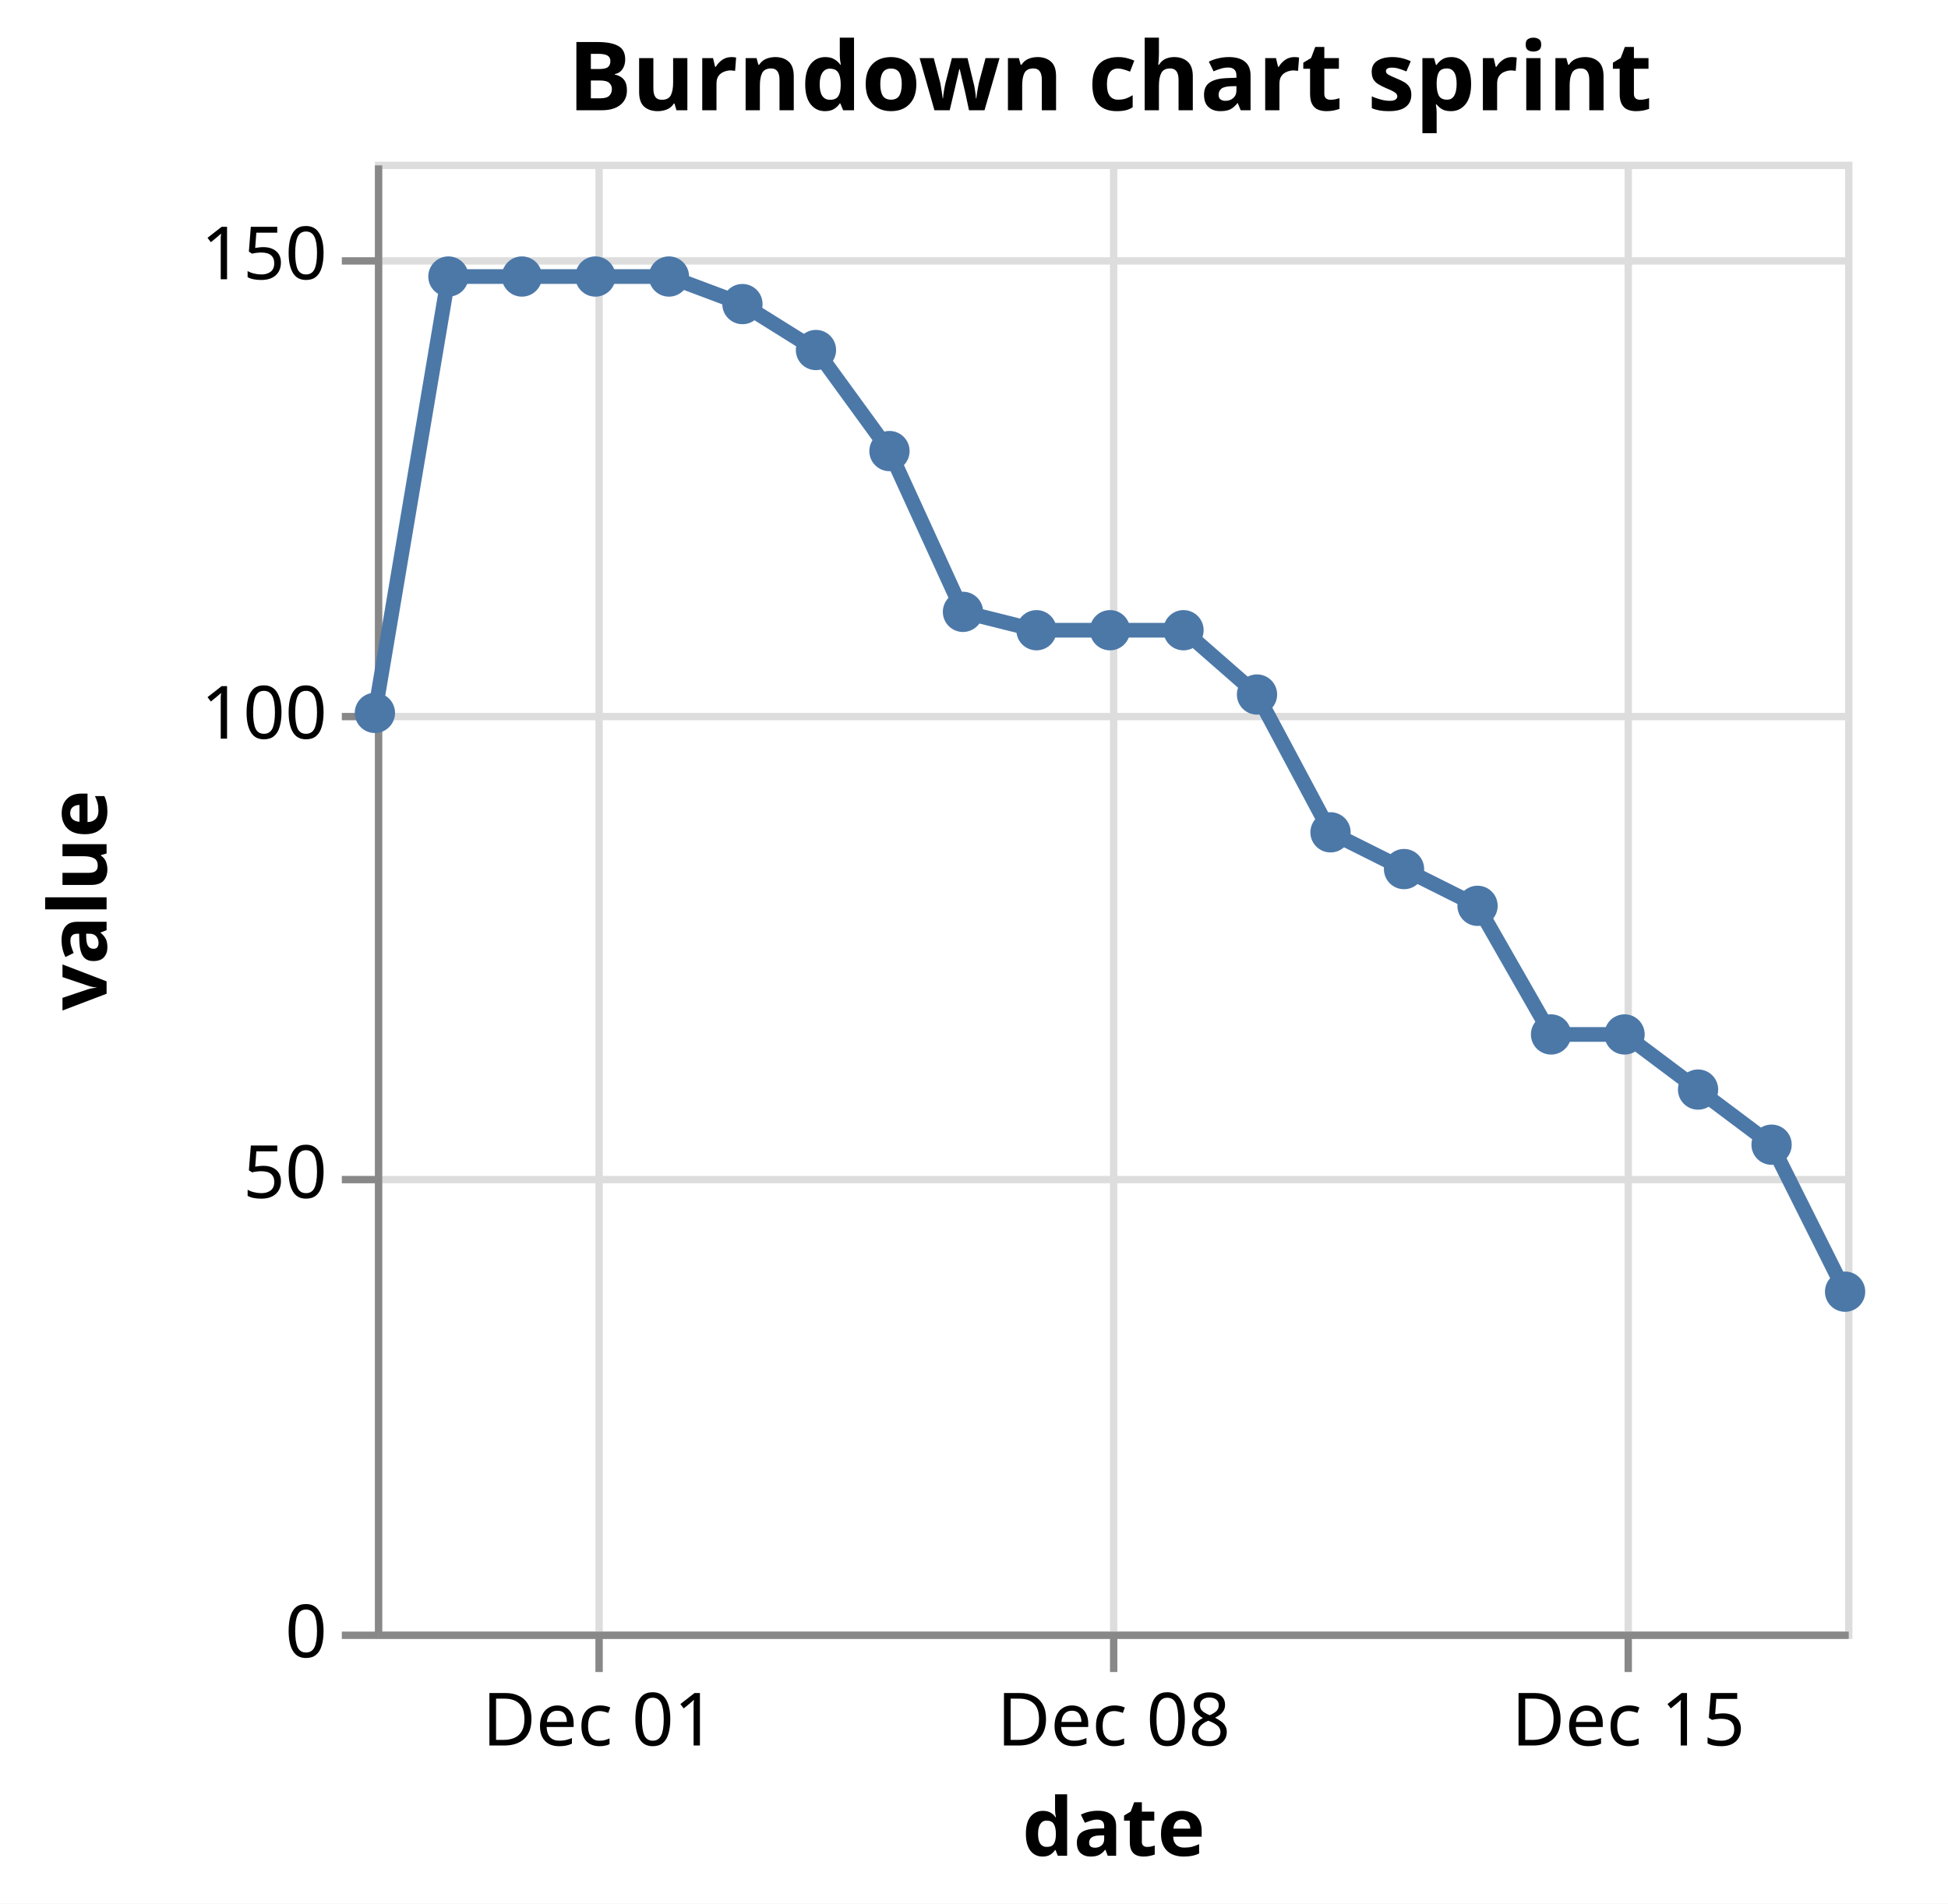
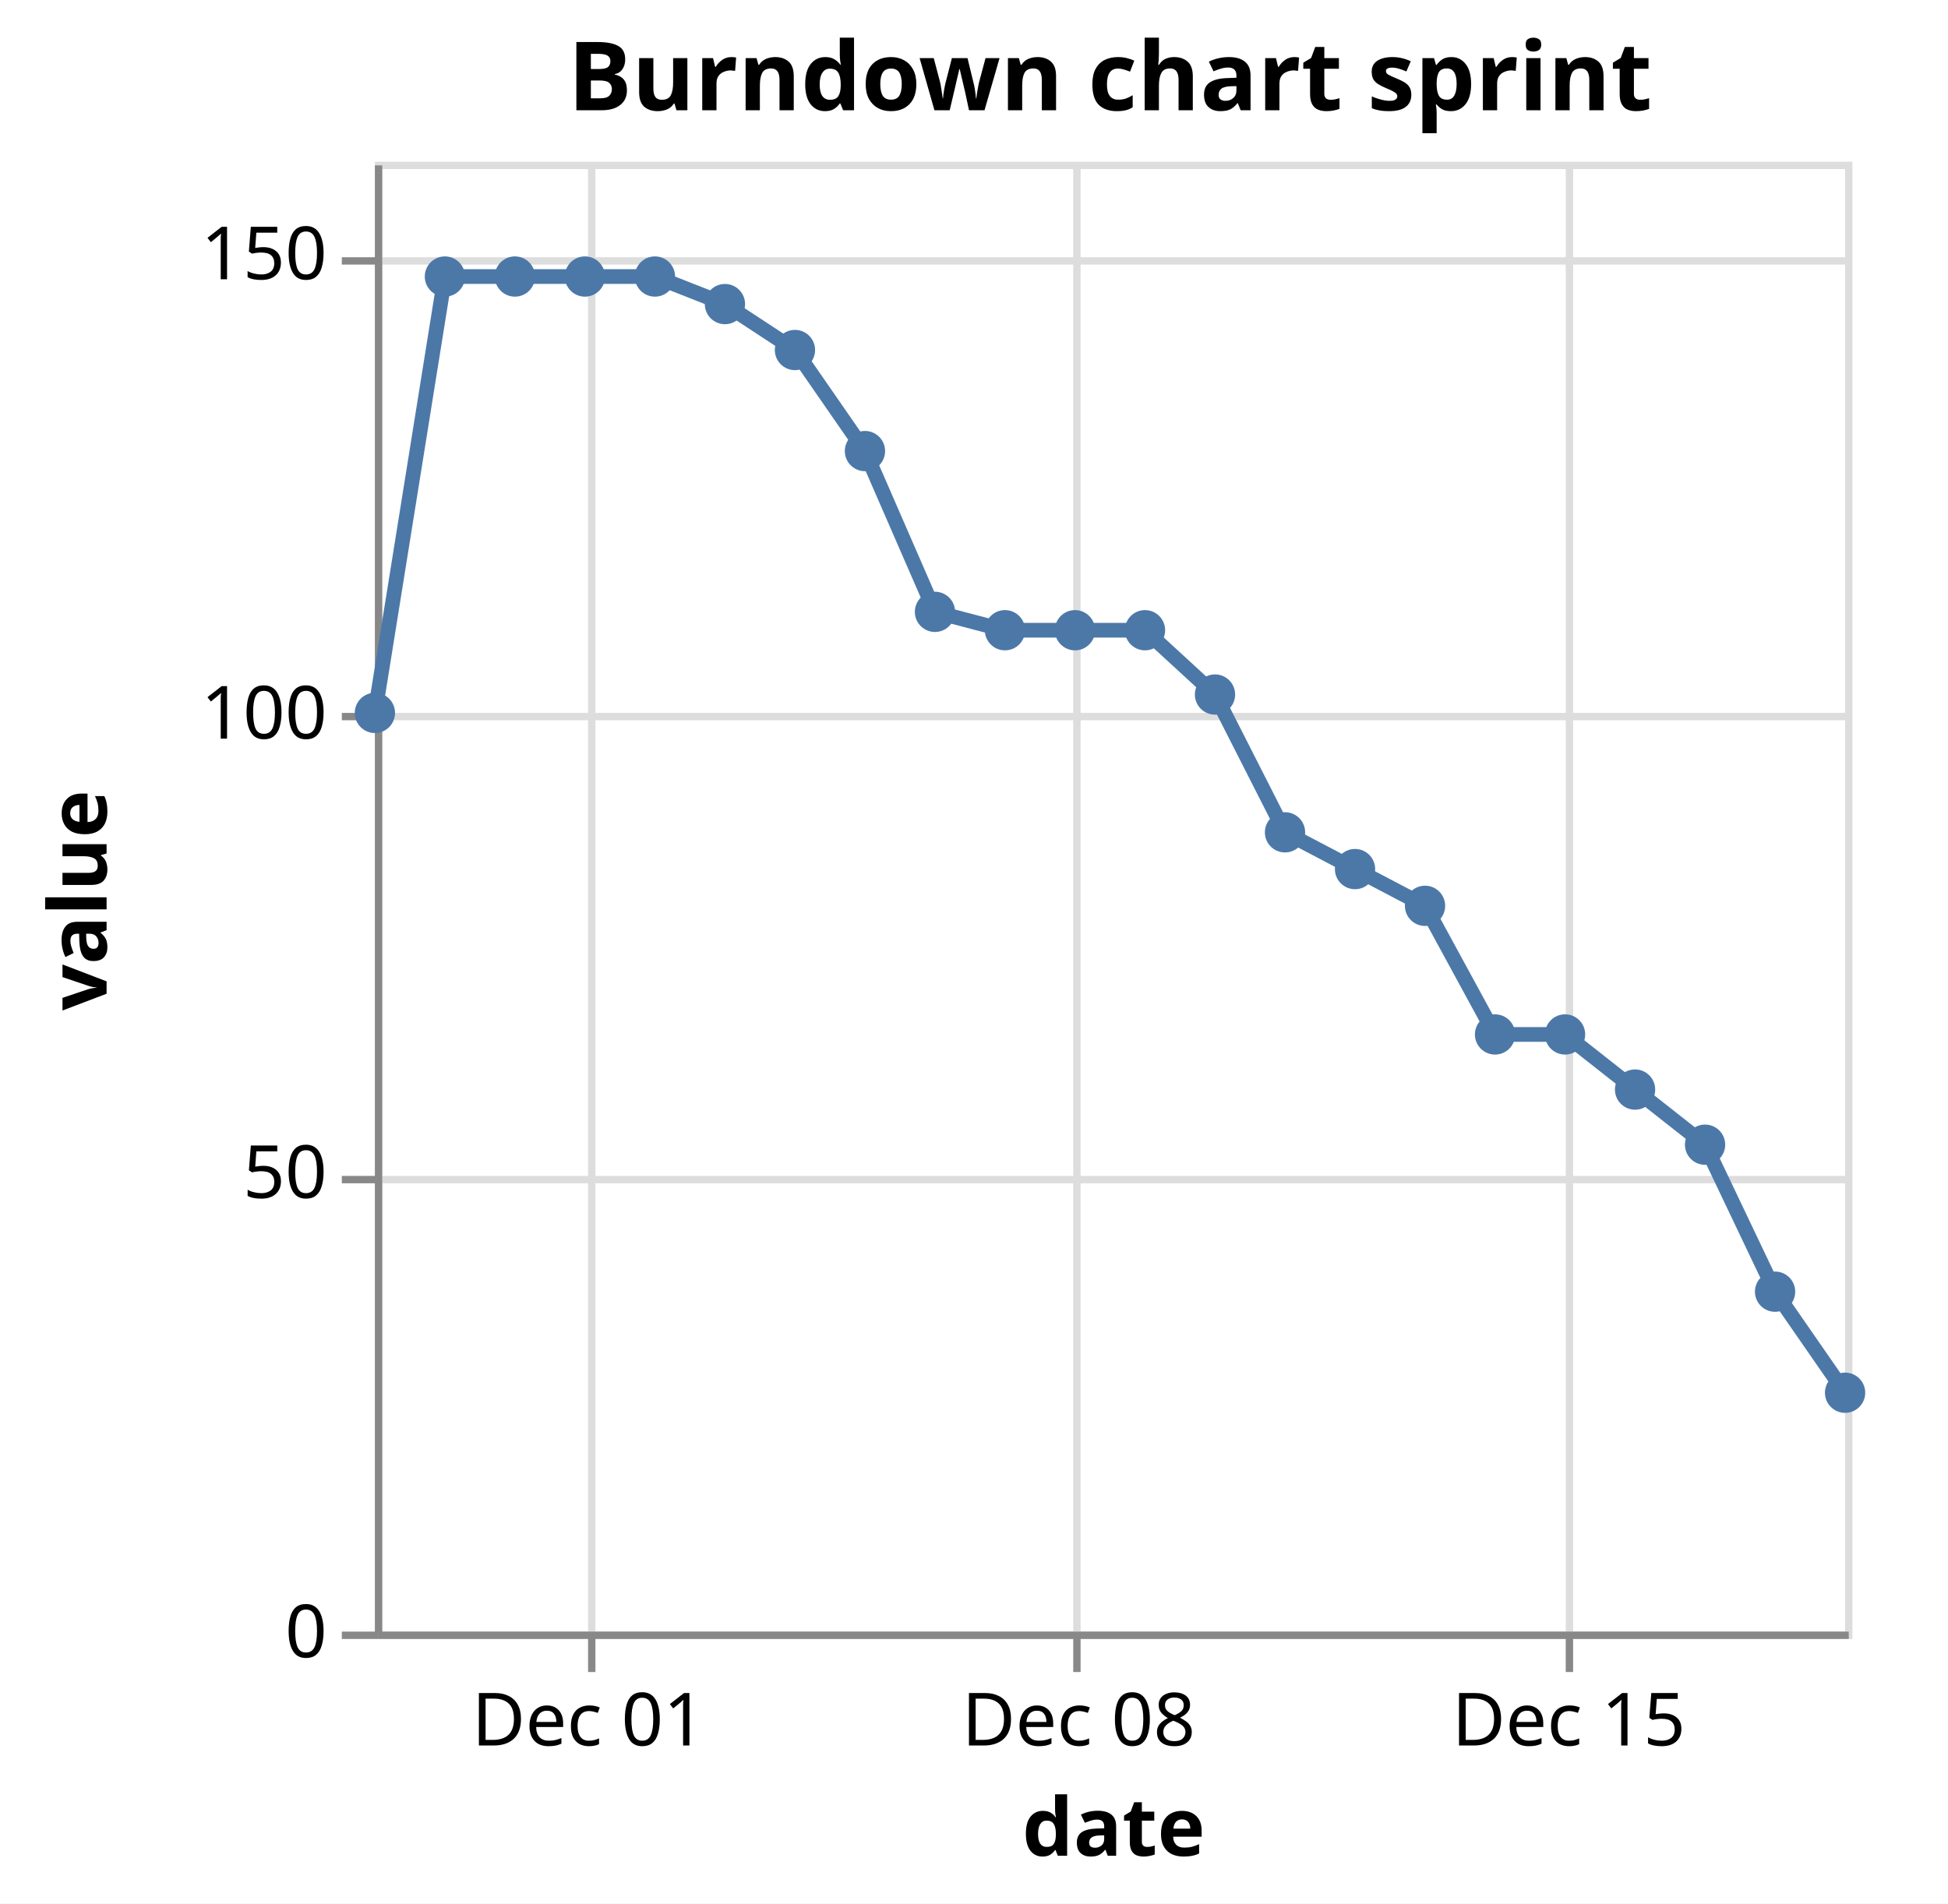
<svg xmlns="http://www.w3.org/2000/svg" version="1.1" class="marks" width="265" height="259" viewBox="0 0 265 259">
  <rect width="265" height="259" fill="white" />
  <g fill="none" stroke-miterlimit="10" transform="translate(51,22)">
    <g class="mark-group role-frame root" role="graphics-object" aria-roledescription="group mark container">
      <g transform="translate(0,0)">
        <path class="background" aria-hidden="true" d="M0.5,0.5h200v200h-200Z" stroke="#ddd" />
        <g>
          <g class="mark-group role-axis" aria-hidden="true">
            <g transform="translate(0.5,200.5)">
              <path class="background" aria-hidden="true" d="M0,0h0v0h0Z" pointer-events="none" />
              <g>
                <g class="mark-rule role-axis-grid" pointer-events="none">
-                   <line transform="translate(30,-200)" x2="0" y2="200" stroke="#ddd" stroke-width="1" opacity="1" />
-                   <line transform="translate(100,-200)" x2="0" y2="200" stroke="#ddd" stroke-width="1" opacity="1" />
-                   <line transform="translate(170,-200)" x2="0" y2="200" stroke="#ddd" stroke-width="1" opacity="1" />
+                   <line transform="translate(29,-200)" x2="0" y2="200" stroke="#ddd" stroke-width="1" opacity="1" />
+                   <line transform="translate(95,-200)" x2="0" y2="200" stroke="#ddd" stroke-width="1" opacity="1" />
+                   <line transform="translate(162,-200)" x2="0" y2="200" stroke="#ddd" stroke-width="1" opacity="1" />
                </g>
              </g>
              <path class="foreground" aria-hidden="true" d="" pointer-events="none" display="none" />
            </g>
          </g>
          <g class="mark-group role-axis" aria-hidden="true">
            <g transform="translate(0.5,0.5)">
              <path class="background" aria-hidden="true" d="M0,0h0v0h0Z" pointer-events="none" />
              <g>
                <g class="mark-rule role-axis-grid" pointer-events="none">
                  <line transform="translate(0,200)" x2="200" y2="0" stroke="#ddd" stroke-width="1" opacity="1" />
                  <line transform="translate(0,138)" x2="200" y2="0" stroke="#ddd" stroke-width="1" opacity="1" />
                  <line transform="translate(0,75)" x2="200" y2="0" stroke="#ddd" stroke-width="1" opacity="1" />
                  <line transform="translate(0,13)" x2="200" y2="0" stroke="#ddd" stroke-width="1" opacity="1" />
                </g>
              </g>
              <path class="foreground" aria-hidden="true" d="" pointer-events="none" display="none" />
            </g>
          </g>
-           <g class="mark-group role-axis" role="graphics-symbol" aria-roledescription="axis" aria-label="X-axis titled 'date' for a time scale with values from November 28 to December 18">
+           <g class="mark-group role-axis" role="graphics-symbol" aria-roledescription="axis" aria-label="X-axis titled 'date' for a time scale with values from November 28 to December 19">
            <g transform="translate(0.5,200.5)">
              <path class="background" aria-hidden="true" d="M0,0h0v0h0Z" pointer-events="none" />
              <g>
                <g class="mark-rule role-axis-tick" pointer-events="none">
-                   <line transform="translate(30,0)" x2="0" y2="5" stroke="#888" stroke-width="1" opacity="1" />
-                   <line transform="translate(100,0)" x2="0" y2="5" stroke="#888" stroke-width="1" opacity="1" />
-                   <line transform="translate(170,0)" x2="0" y2="5" stroke="#888" stroke-width="1" opacity="1" />
+                   <line transform="translate(29,0)" x2="0" y2="5" stroke="#888" stroke-width="1" opacity="1" />
+                   <line transform="translate(95,0)" x2="0" y2="5" stroke="#888" stroke-width="1" opacity="1" />
+                   <line transform="translate(162,0)" x2="0" y2="5" stroke="#888" stroke-width="1" opacity="1" />
                </g>
                <g class="mark-text role-axis-label" pointer-events="none">
-                   <text text-anchor="middle" transform="translate(30,15)" font-family="sans-serif" font-size="10px" fill="#000" opacity="1">Dec 01</text>
-                   <text text-anchor="middle" transform="translate(100,15)" font-family="sans-serif" font-size="10px" fill="#000" opacity="1">Dec 08</text>
-                   <text text-anchor="middle" transform="translate(170,15)" font-family="sans-serif" font-size="10px" fill="#000" opacity="1">Dec 15</text>
+                   <text text-anchor="middle" transform="translate(28.57143,15)" font-family="sans-serif" font-size="10px" fill="#000" opacity="1">Dec 01</text>
+                   <text text-anchor="middle" transform="translate(95.2381,15)" font-family="sans-serif" font-size="10px" fill="#000" opacity="1">Dec 08</text>
+                   <text text-anchor="middle" transform="translate(161.9048,15)" font-family="sans-serif" font-size="10px" fill="#000" opacity="1">Dec 15</text>
                </g>
                <g class="mark-rule role-axis-domain" pointer-events="none">
                  <line transform="translate(0,0)" x2="200" y2="0" stroke="#888" stroke-width="1" opacity="1" />
                </g>
                <g class="mark-text role-axis-title" pointer-events="none">
                  <text text-anchor="middle" transform="translate(100,30)" font-family="sans-serif" font-size="11px" font-weight="bold" fill="#000" opacity="1">date</text>
                </g>
              </g>
              <path class="foreground" aria-hidden="true" d="" pointer-events="none" display="none" />
            </g>
          </g>
          <g class="mark-group role-axis" role="graphics-symbol" aria-roledescription="axis" aria-label="Y-axis titled 'value' for a linear scale with values from 0 to 160">
            <g transform="translate(0.5,0.5)">
              <path class="background" aria-hidden="true" d="M0,0h0v0h0Z" pointer-events="none" />
              <g>
                <g class="mark-rule role-axis-tick" pointer-events="none">
                  <line transform="translate(0,200)" x2="-5" y2="0" stroke="#888" stroke-width="1" opacity="1" />
                  <line transform="translate(0,138)" x2="-5" y2="0" stroke="#888" stroke-width="1" opacity="1" />
                  <line transform="translate(0,75)" x2="-5" y2="0" stroke="#888" stroke-width="1" opacity="1" />
                  <line transform="translate(0,13)" x2="-5" y2="0" stroke="#888" stroke-width="1" opacity="1" />
                </g>
                <g class="mark-text role-axis-label" pointer-events="none">
                  <text text-anchor="end" transform="translate(-7,203)" font-family="sans-serif" font-size="10px" fill="#000" opacity="1">0</text>
                  <text text-anchor="end" transform="translate(-7,140.5)" font-family="sans-serif" font-size="10px" fill="#000" opacity="1">50</text>
                  <text text-anchor="end" transform="translate(-7,78)" font-family="sans-serif" font-size="10px" fill="#000" opacity="1">100</text>
                  <text text-anchor="end" transform="translate(-7,15.5)" font-family="sans-serif" font-size="10px" fill="#000" opacity="1">150</text>
                </g>
                <g class="mark-rule role-axis-domain" pointer-events="none">
                  <line transform="translate(0,200)" x2="0" y2="-200" stroke="#888" stroke-width="1" opacity="1" />
                </g>
                <g class="mark-text role-axis-title" pointer-events="none">
                  <text text-anchor="middle" transform="translate(-35,100) rotate(-90) translate(0,-2)" font-family="sans-serif" font-size="11px" font-weight="bold" fill="#000" opacity="1">value</text>
                </g>
              </g>
              <path class="foreground" aria-hidden="true" d="" pointer-events="none" display="none" />
            </g>
          </g>
          <g class="mark-line role-mark layer_0_layer_0_marks" role="graphics-object" aria-roledescription="line mark container">
-             <path aria-label="date: Nov 28; value: 100" role="graphics-symbol" aria-roledescription="line mark" d="M0,75L10,15.625L20,15.625L30,15.625L40,15.625L50,19.375L60,25.625L70,39.375L80,61.25L90,63.75L100,63.75L110,63.75L120,72.5L130,91.25L140,96.25L150,101.25L160,118.75L170,118.75L180,126.25L190,133.75L200,153.75" stroke="#4c78a8" stroke-width="2" />
+             <path aria-label="date: Nov 28; value: 100" role="graphics-symbol" aria-roledescription="line mark" d="M0,75L9.524,15.625L19.048,15.625L28.571,15.625L38.095,15.625L47.619,19.375L57.143,25.625L66.667,39.375L76.19,61.25L85.714,63.75L95.238,63.75L104.762,63.75L114.286,72.5L123.81,91.25L133.333,96.25L142.857,101.25L152.381,118.75L161.905,118.75L171.429,126.25L180.952,133.75L190.476,153.75L200,167.5" stroke="#4c78a8" stroke-width="2" />
          </g>
          <g class="mark-symbol role-mark layer_0_layer_1_marks" role="graphics-object" aria-roledescription="symbol mark container">
            <path aria-label="date: Nov 28; value: 100" role="graphics-symbol" aria-roledescription="point" transform="translate(0,75)" d="M2.739,0A2.739,2.739,0,1,1,-2.739,0A2.739,2.739,0,1,1,2.739,0" fill="#4c78a8" stroke-width="2" opacity="1" />
-             <path aria-label="date: Nov 29; value: 147.5" role="graphics-symbol" aria-roledescription="point" transform="translate(10,15.625)" d="M2.739,0A2.739,2.739,0,1,1,-2.739,0A2.739,2.739,0,1,1,2.739,0" fill="#4c78a8" stroke-width="2" opacity="1" />
-             <path aria-label="date: Nov 30; value: 147.5" role="graphics-symbol" aria-roledescription="point" transform="translate(20,15.625)" d="M2.739,0A2.739,2.739,0,1,1,-2.739,0A2.739,2.739,0,1,1,2.739,0" fill="#4c78a8" stroke-width="2" opacity="1" />
-             <path aria-label="date: Dec 01; value: 147.5" role="graphics-symbol" aria-roledescription="point" transform="translate(30,15.625)" d="M2.739,0A2.739,2.739,0,1,1,-2.739,0A2.739,2.739,0,1,1,2.739,0" fill="#4c78a8" stroke-width="2" opacity="1" />
-             <path aria-label="date: Dec 02; value: 147.5" role="graphics-symbol" aria-roledescription="point" transform="translate(40,15.625)" d="M2.739,0A2.739,2.739,0,1,1,-2.739,0A2.739,2.739,0,1,1,2.739,0" fill="#4c78a8" stroke-width="2" opacity="1" />
-             <path aria-label="date: Dec 03; value: 144.5" role="graphics-symbol" aria-roledescription="point" transform="translate(50,19.375)" d="M2.739,0A2.739,2.739,0,1,1,-2.739,0A2.739,2.739,0,1,1,2.739,0" fill="#4c78a8" stroke-width="2" opacity="1" />
-             <path aria-label="date: Dec 04; value: 139.5" role="graphics-symbol" aria-roledescription="point" transform="translate(60,25.625)" d="M2.739,0A2.739,2.739,0,1,1,-2.739,0A2.739,2.739,0,1,1,2.739,0" fill="#4c78a8" stroke-width="2" opacity="1" />
-             <path aria-label="date: Dec 05; value: 128.5" role="graphics-symbol" aria-roledescription="point" transform="translate(70,39.375)" d="M2.739,0A2.739,2.739,0,1,1,-2.739,0A2.739,2.739,0,1,1,2.739,0" fill="#4c78a8" stroke-width="2" opacity="1" />
-             <path aria-label="date: Dec 06; value: 111" role="graphics-symbol" aria-roledescription="point" transform="translate(80,61.25)" d="M2.739,0A2.739,2.739,0,1,1,-2.739,0A2.739,2.739,0,1,1,2.739,0" fill="#4c78a8" stroke-width="2" opacity="1" />
-             <path aria-label="date: Dec 07; value: 109" role="graphics-symbol" aria-roledescription="point" transform="translate(90,63.75)" d="M2.739,0A2.739,2.739,0,1,1,-2.739,0A2.739,2.739,0,1,1,2.739,0" fill="#4c78a8" stroke-width="2" opacity="1" />
-             <path aria-label="date: Dec 08; value: 109" role="graphics-symbol" aria-roledescription="point" transform="translate(100,63.75)" d="M2.739,0A2.739,2.739,0,1,1,-2.739,0A2.739,2.739,0,1,1,2.739,0" fill="#4c78a8" stroke-width="2" opacity="1" />
-             <path aria-label="date: Dec 09; value: 109" role="graphics-symbol" aria-roledescription="point" transform="translate(110,63.75)" d="M2.739,0A2.739,2.739,0,1,1,-2.739,0A2.739,2.739,0,1,1,2.739,0" fill="#4c78a8" stroke-width="2" opacity="1" />
-             <path aria-label="date: Dec 10; value: 102" role="graphics-symbol" aria-roledescription="point" transform="translate(120,72.5)" d="M2.739,0A2.739,2.739,0,1,1,-2.739,0A2.739,2.739,0,1,1,2.739,0" fill="#4c78a8" stroke-width="2" opacity="1" />
-             <path aria-label="date: Dec 11; value: 87" role="graphics-symbol" aria-roledescription="point" transform="translate(130,91.25)" d="M2.739,0A2.739,2.739,0,1,1,-2.739,0A2.739,2.739,0,1,1,2.739,0" fill="#4c78a8" stroke-width="2" opacity="1" />
-             <path aria-label="date: Dec 12; value: 83" role="graphics-symbol" aria-roledescription="point" transform="translate(140,96.25)" d="M2.739,0A2.739,2.739,0,1,1,-2.739,0A2.739,2.739,0,1,1,2.739,0" fill="#4c78a8" stroke-width="2" opacity="1" />
-             <path aria-label="date: Dec 13; value: 79" role="graphics-symbol" aria-roledescription="point" transform="translate(150,101.25)" d="M2.739,0A2.739,2.739,0,1,1,-2.739,0A2.739,2.739,0,1,1,2.739,0" fill="#4c78a8" stroke-width="2" opacity="1" />
-             <path aria-label="date: Dec 14; value: 65" role="graphics-symbol" aria-roledescription="point" transform="translate(160,118.75)" d="M2.739,0A2.739,2.739,0,1,1,-2.739,0A2.739,2.739,0,1,1,2.739,0" fill="#4c78a8" stroke-width="2" opacity="1" />
-             <path aria-label="date: Dec 15; value: 65" role="graphics-symbol" aria-roledescription="point" transform="translate(170,118.75)" d="M2.739,0A2.739,2.739,0,1,1,-2.739,0A2.739,2.739,0,1,1,2.739,0" fill="#4c78a8" stroke-width="2" opacity="1" />
-             <path aria-label="date: Dec 16; value: 59" role="graphics-symbol" aria-roledescription="point" transform="translate(180,126.25)" d="M2.739,0A2.739,2.739,0,1,1,-2.739,0A2.739,2.739,0,1,1,2.739,0" fill="#4c78a8" stroke-width="2" opacity="1" />
-             <path aria-label="date: Dec 17; value: 53" role="graphics-symbol" aria-roledescription="point" transform="translate(190,133.75)" d="M2.739,0A2.739,2.739,0,1,1,-2.739,0A2.739,2.739,0,1,1,2.739,0" fill="#4c78a8" stroke-width="2" opacity="1" />
-             <path aria-label="date: Dec 18; value: 37" role="graphics-symbol" aria-roledescription="point" transform="translate(200,153.75)" d="M2.739,0A2.739,2.739,0,1,1,-2.739,0A2.739,2.739,0,1,1,2.739,0" fill="#4c78a8" stroke-width="2" opacity="1" />
+             <path aria-label="date: Nov 29; value: 147.5" role="graphics-symbol" aria-roledescription="point" transform="translate(9.52381,15.625)" d="M2.739,0A2.739,2.739,0,1,1,-2.739,0A2.739,2.739,0,1,1,2.739,0" fill="#4c78a8" stroke-width="2" opacity="1" />
+             <path aria-label="date: Nov 30; value: 147.5" role="graphics-symbol" aria-roledescription="point" transform="translate(19.04762,15.625)" d="M2.739,0A2.739,2.739,0,1,1,-2.739,0A2.739,2.739,0,1,1,2.739,0" fill="#4c78a8" stroke-width="2" opacity="1" />
+             <path aria-label="date: Dec 01; value: 147.5" role="graphics-symbol" aria-roledescription="point" transform="translate(28.57143,15.625)" d="M2.739,0A2.739,2.739,0,1,1,-2.739,0A2.739,2.739,0,1,1,2.739,0" fill="#4c78a8" stroke-width="2" opacity="1" />
+             <path aria-label="date: Dec 02; value: 147.5" role="graphics-symbol" aria-roledescription="point" transform="translate(38.09524,15.625)" d="M2.739,0A2.739,2.739,0,1,1,-2.739,0A2.739,2.739,0,1,1,2.739,0" fill="#4c78a8" stroke-width="2" opacity="1" />
+             <path aria-label="date: Dec 03; value: 144.5" role="graphics-symbol" aria-roledescription="point" transform="translate(47.61905,19.375)" d="M2.739,0A2.739,2.739,0,1,1,-2.739,0A2.739,2.739,0,1,1,2.739,0" fill="#4c78a8" stroke-width="2" opacity="1" />
+             <path aria-label="date: Dec 04; value: 139.5" role="graphics-symbol" aria-roledescription="point" transform="translate(57.14286,25.625)" d="M2.739,0A2.739,2.739,0,1,1,-2.739,0A2.739,2.739,0,1,1,2.739,0" fill="#4c78a8" stroke-width="2" opacity="1" />
+             <path aria-label="date: Dec 05; value: 128.5" role="graphics-symbol" aria-roledescription="point" transform="translate(66.66667,39.375)" d="M2.739,0A2.739,2.739,0,1,1,-2.739,0A2.739,2.739,0,1,1,2.739,0" fill="#4c78a8" stroke-width="2" opacity="1" />
+             <path aria-label="date: Dec 06; value: 111" role="graphics-symbol" aria-roledescription="point" transform="translate(76.19048,61.25)" d="M2.739,0A2.739,2.739,0,1,1,-2.739,0A2.739,2.739,0,1,1,2.739,0" fill="#4c78a8" stroke-width="2" opacity="1" />
+             <path aria-label="date: Dec 07; value: 109" role="graphics-symbol" aria-roledescription="point" transform="translate(85.71429,63.75)" d="M2.739,0A2.739,2.739,0,1,1,-2.739,0A2.739,2.739,0,1,1,2.739,0" fill="#4c78a8" stroke-width="2" opacity="1" />
+             <path aria-label="date: Dec 08; value: 109" role="graphics-symbol" aria-roledescription="point" transform="translate(95.2381,63.75)" d="M2.739,0A2.739,2.739,0,1,1,-2.739,0A2.739,2.739,0,1,1,2.739,0" fill="#4c78a8" stroke-width="2" opacity="1" />
+             <path aria-label="date: Dec 09; value: 109" role="graphics-symbol" aria-roledescription="point" transform="translate(104.7619,63.75)" d="M2.739,0A2.739,2.739,0,1,1,-2.739,0A2.739,2.739,0,1,1,2.739,0" fill="#4c78a8" stroke-width="2" opacity="1" />
+             <path aria-label="date: Dec 10; value: 102" role="graphics-symbol" aria-roledescription="point" transform="translate(114.2857,72.5)" d="M2.739,0A2.739,2.739,0,1,1,-2.739,0A2.739,2.739,0,1,1,2.739,0" fill="#4c78a8" stroke-width="2" opacity="1" />
+             <path aria-label="date: Dec 11; value: 87" role="graphics-symbol" aria-roledescription="point" transform="translate(123.8095,91.25)" d="M2.739,0A2.739,2.739,0,1,1,-2.739,0A2.739,2.739,0,1,1,2.739,0" fill="#4c78a8" stroke-width="2" opacity="1" />
+             <path aria-label="date: Dec 12; value: 83" role="graphics-symbol" aria-roledescription="point" transform="translate(133.3333,96.25)" d="M2.739,0A2.739,2.739,0,1,1,-2.739,0A2.739,2.739,0,1,1,2.739,0" fill="#4c78a8" stroke-width="2" opacity="1" />
+             <path aria-label="date: Dec 13; value: 79" role="graphics-symbol" aria-roledescription="point" transform="translate(142.8571,101.25)" d="M2.739,0A2.739,2.739,0,1,1,-2.739,0A2.739,2.739,0,1,1,2.739,0" fill="#4c78a8" stroke-width="2" opacity="1" />
+             <path aria-label="date: Dec 14; value: 65" role="graphics-symbol" aria-roledescription="point" transform="translate(152.381,118.75)" d="M2.739,0A2.739,2.739,0,1,1,-2.739,0A2.739,2.739,0,1,1,2.739,0" fill="#4c78a8" stroke-width="2" opacity="1" />
+             <path aria-label="date: Dec 15; value: 65" role="graphics-symbol" aria-roledescription="point" transform="translate(161.9048,118.75)" d="M2.739,0A2.739,2.739,0,1,1,-2.739,0A2.739,2.739,0,1,1,2.739,0" fill="#4c78a8" stroke-width="2" opacity="1" />
+             <path aria-label="date: Dec 16; value: 59" role="graphics-symbol" aria-roledescription="point" transform="translate(171.4286,126.25)" d="M2.739,0A2.739,2.739,0,1,1,-2.739,0A2.739,2.739,0,1,1,2.739,0" fill="#4c78a8" stroke-width="2" opacity="1" />
+             <path aria-label="date: Dec 17; value: 53" role="graphics-symbol" aria-roledescription="point" transform="translate(180.9524,133.75)" d="M2.739,0A2.739,2.739,0,1,1,-2.739,0A2.739,2.739,0,1,1,2.739,0" fill="#4c78a8" stroke-width="2" opacity="1" />
+             <path aria-label="date: Dec 18; value: 37" role="graphics-symbol" aria-roledescription="point" transform="translate(190.4762,153.75)" d="M2.739,0A2.739,2.739,0,1,1,-2.739,0A2.739,2.739,0,1,1,2.739,0" fill="#4c78a8" stroke-width="2" opacity="1" />
+             <path aria-label="date: Dec 19; value: 26" role="graphics-symbol" aria-roledescription="point" transform="translate(200,167.5)" d="M2.739,0A2.739,2.739,0,1,1,-2.739,0A2.739,2.739,0,1,1,2.739,0" fill="#4c78a8" stroke-width="2" opacity="1" />
          </g>
          <g class="mark-group role-title">
            <g transform="translate(100,-17)">
              <path class="background" aria-hidden="true" d="M0,0h0v0h0Z" pointer-events="none" />
              <g>
                <g class="mark-text role-title-text" role="graphics-symbol" aria-roledescription="title" aria-label="Title text 'Burndown chart sprint'" pointer-events="none">
                  <text text-anchor="middle" transform="translate(0,10)" font-family="sans-serif" font-size="13px" font-weight="bold" fill="#000" opacity="1">Burndown chart sprint</text>
                </g>
              </g>
              <path class="foreground" aria-hidden="true" d="" pointer-events="none" display="none" />
            </g>
          </g>
        </g>
        <path class="foreground" aria-hidden="true" d="" display="none" />
      </g>
    </g>
  </g>
</svg>
